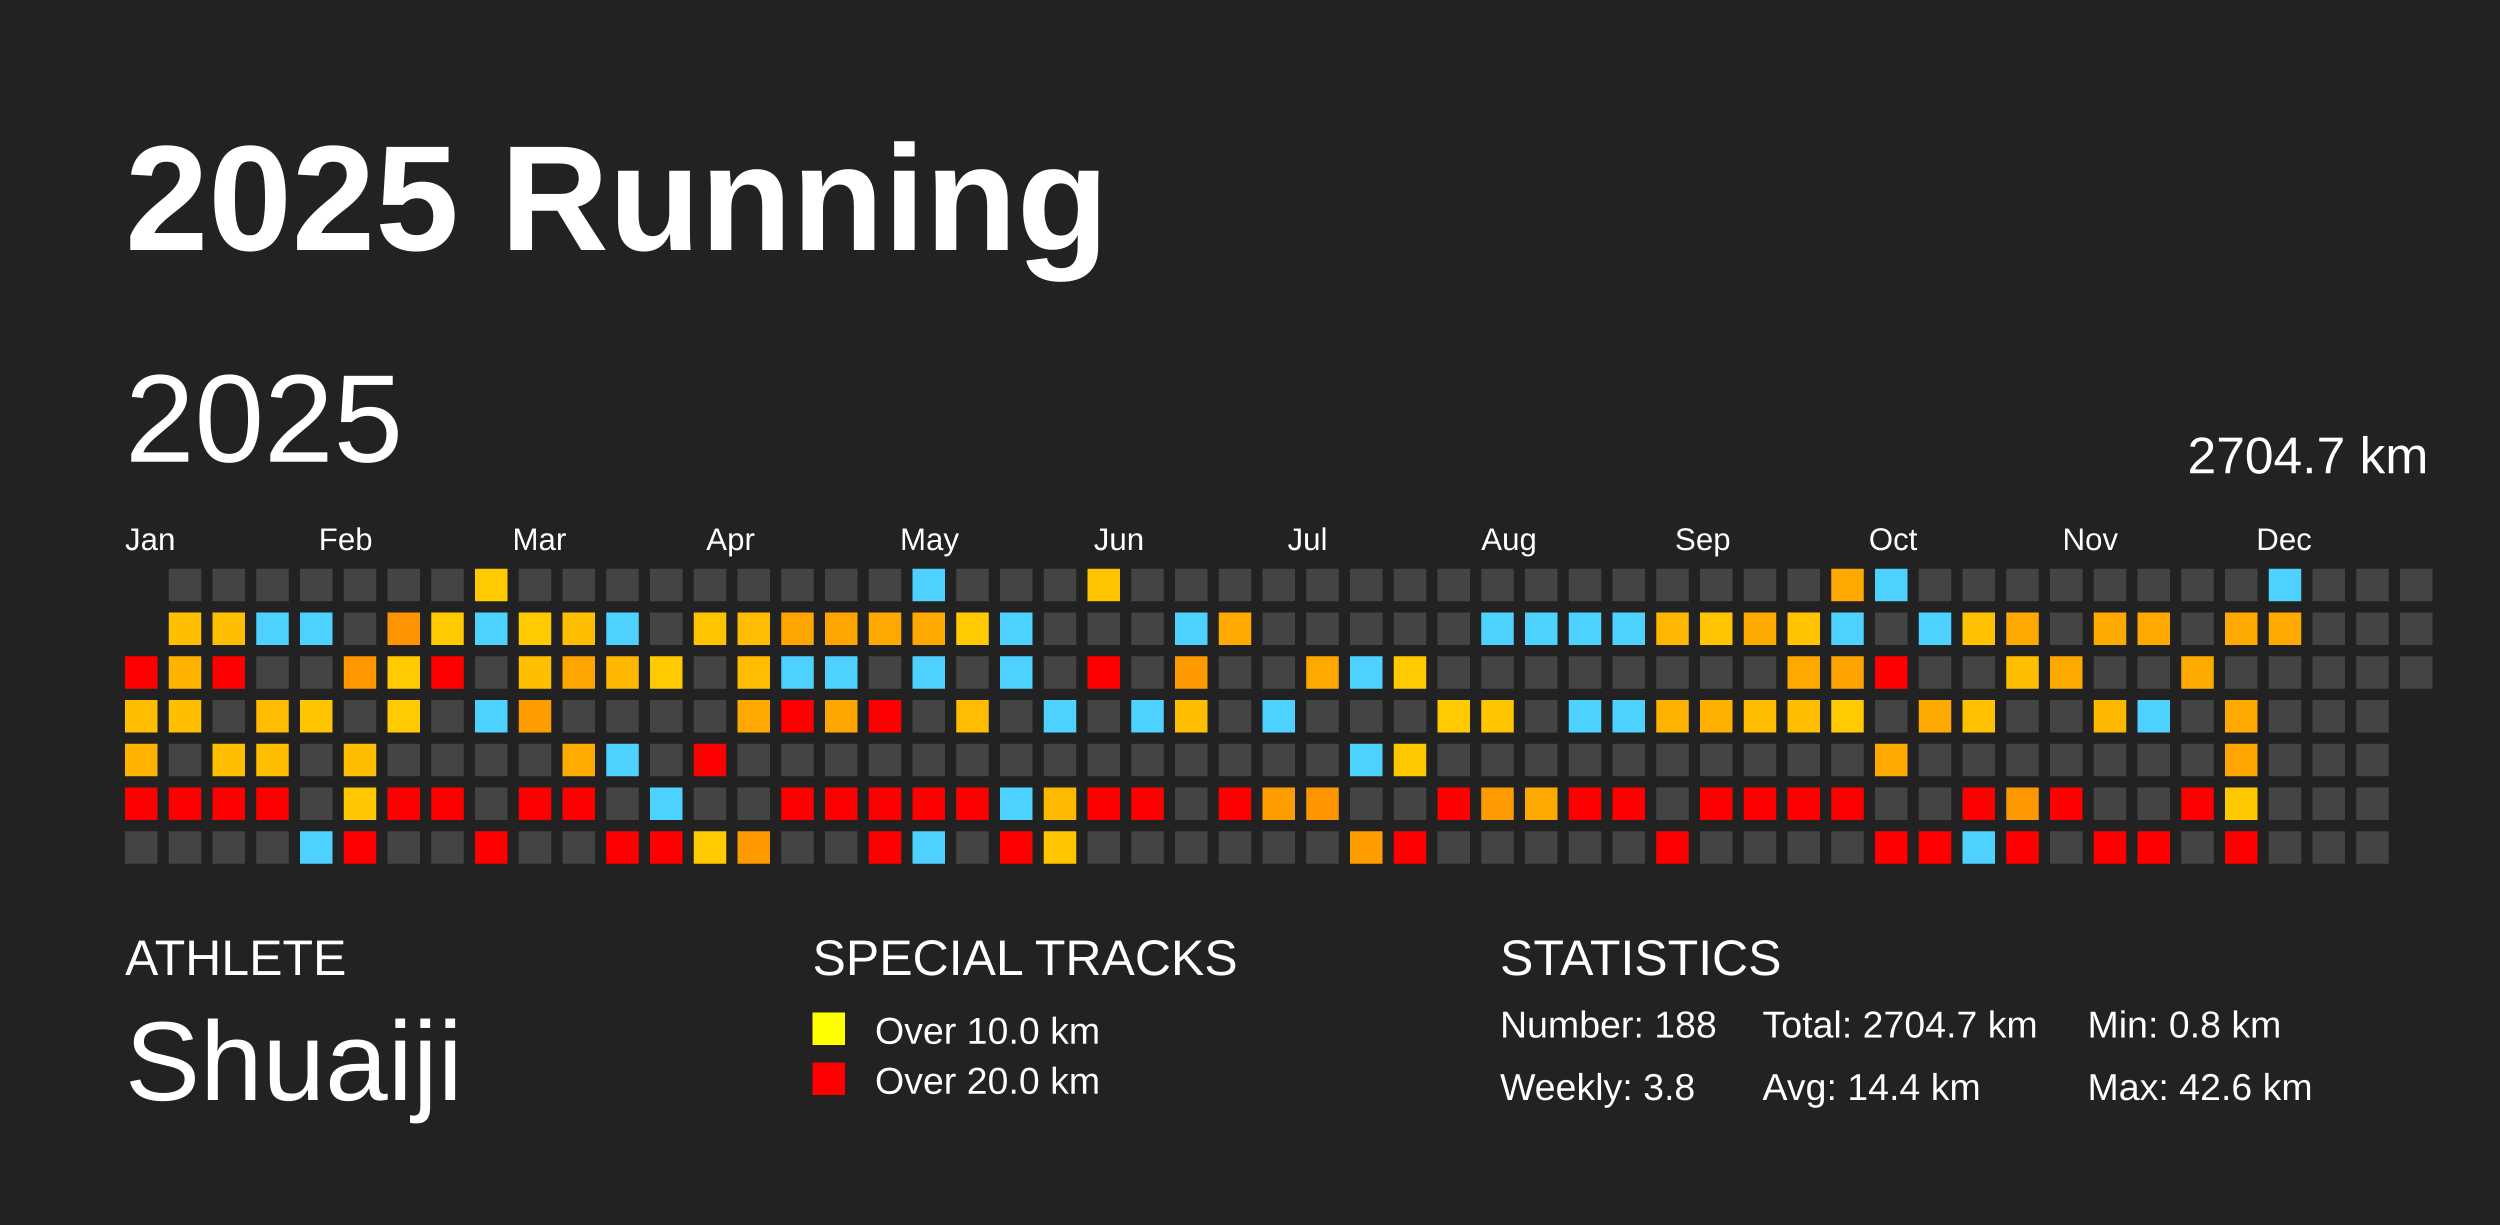
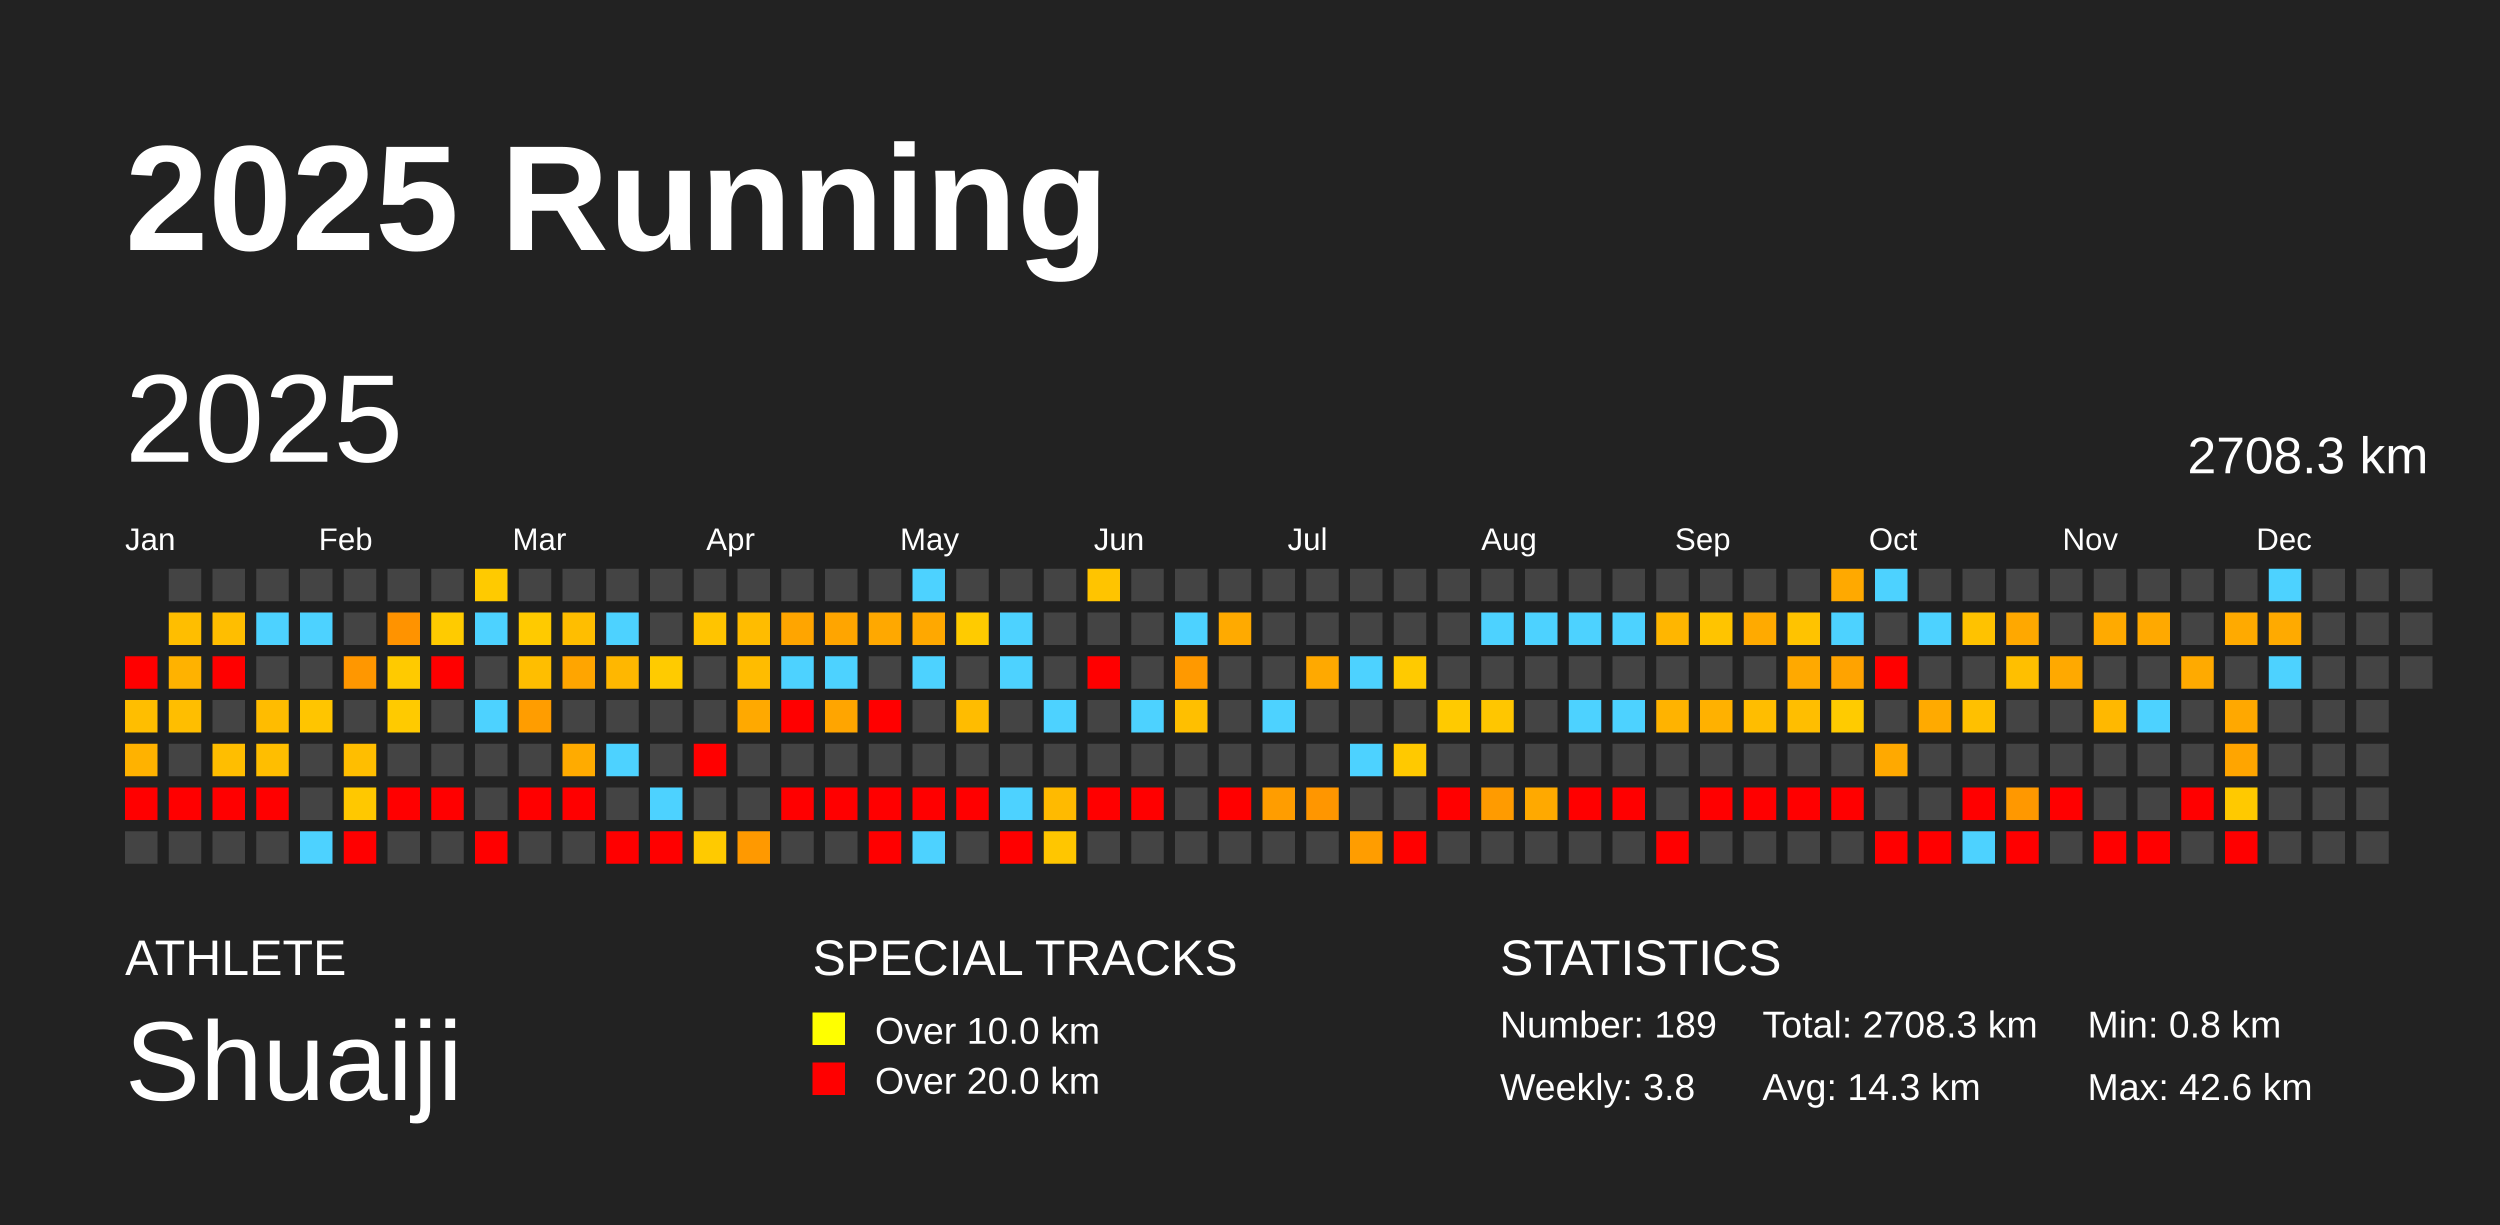
<svg xmlns="http://www.w3.org/2000/svg" baseProfile="full" height="98mm" version="1.1" viewBox="0,0,200,98" width="200mm">
  <defs />
  <rect fill="#222222" height="98" width="200" x="0" y="0" />
  <text fill="#FFFFFF" style="font-size:12px; font-family:Arial; font-weight:bold;" x="10" y="20">2025 Running</text>
  <text fill="#FFFFFF" style="font-size:4px; font-family:Arial" x="10" y="78">ATHLETE</text>
  <text fill="#FFFFFF" style="font-size:9px; font-family:Arial" x="10" y="88">Shuaiji</text>
  <text fill="#FFFFFF" style="font-size:4px; font-family:Arial" x="65" y="78">SPECIAL TRACKS</text>
  <rect fill="yellow" height="2.6" width="2.6" x="65" y="81" />
  <text fill="#FFFFFF" style="font-size:3px; font-family:Arial" x="70" y="83.5">Over 10.0 km</text>
  <rect fill="red" height="2.6" width="2.6" x="65" y="85" />
  <text fill="#FFFFFF" style="font-size:3px; font-family:Arial" x="70" y="87.5">Over 20.0 km</text>
  <text fill="#FFFFFF" style="font-size:4px; font-family:Arial" x="120" y="78">STATISTICS</text>
-   <text fill="#FFFFFF" style="font-size:3px; font-family:Arial" x="120" y="83">Number: 188</text>
+   <text fill="#FFFFFF" style="font-size:3px; font-family:Arial" x="120" y="83">Number: 189</text>
  <text fill="#FFFFFF" style="font-size:3px; font-family:Arial" x="120" y="88">Weekly: 3.8</text>
-   <text fill="#FFFFFF" style="font-size:3px; font-family:Arial" x="141" y="83">Total: 2704.7 km</text>
-   <text fill="#FFFFFF" style="font-size:3px; font-family:Arial" x="141" y="88">Avg: 14.4 km</text>
+   <text fill="#FFFFFF" style="font-size:3px; font-family:Arial" x="141" y="83">Total: 2708.3 km</text>
+   <text fill="#FFFFFF" style="font-size:3px; font-family:Arial" x="141" y="88">Avg: 14.3 km</text>
  <text fill="#FFFFFF" style="font-size:3px; font-family:Arial" x="167" y="83">Min: 0.8 km</text>
  <text fill="#FFFFFF" style="font-size:3px; font-family:Arial" x="167" y="88">Max: 42.6 km</text>
  <text dominant-baseline="hanging" fill="#FFFFFF" style="font-size:10.0px; font-family:Arial;" x="10" y="30">2025</text>
-   <text dominant-baseline="hanging" fill="#FFFFFF" style="font-size:4.125px; font-family:Arial;" x="175" y="35">2704.7 km</text>
+   <text dominant-baseline="hanging" fill="#FFFFFF" style="font-size:4.125px; font-family:Arial;" x="175" y="35">2708.3 km</text>
  <text fill="#FFFFFF" style="font-size:2.5px; font-family:Arial" x="10.0" y="44">Jan</text>
  <text fill="#FFFFFF" style="font-size:2.5px; font-family:Arial" x="25.5" y="44">Feb</text>
  <text fill="#FFFFFF" style="font-size:2.5px; font-family:Arial" x="41.0" y="44">Mar</text>
  <text fill="#FFFFFF" style="font-size:2.5px; font-family:Arial" x="56.5" y="44">Apr</text>
  <text fill="#FFFFFF" style="font-size:2.5px; font-family:Arial" x="72.0" y="44">May</text>
  <text fill="#FFFFFF" style="font-size:2.5px; font-family:Arial" x="87.5" y="44">Jun</text>
  <text fill="#FFFFFF" style="font-size:2.5px; font-family:Arial" x="103.0" y="44">Jul</text>
  <text fill="#FFFFFF" style="font-size:2.5px; font-family:Arial" x="118.5" y="44">Aug</text>
  <text fill="#FFFFFF" style="font-size:2.5px; font-family:Arial" x="134.0" y="44">Sep</text>
  <text fill="#FFFFFF" style="font-size:2.5px; font-family:Arial" x="149.5" y="44">Oct</text>
  <text fill="#FFFFFF" style="font-size:2.5px; font-family:Arial" x="165.0" y="44">Nov</text>
  <text fill="#FFFFFF" style="font-size:2.5px; font-family:Arial" x="180.5" y="44">Dec</text>
  <rect fill="red" height="2.6" width="2.6" x="10.0" y="52.5" />
  <rect fill="#ffbe00" height="2.6" width="2.6" x="10.0" y="56.0" />
  <rect fill="#ffb200" height="2.6" width="2.6" x="10.0" y="59.5" />
  <rect fill="red" height="2.6" width="2.6" x="10.0" y="63.0" />
  <rect fill="#444444" height="2.6" width="2.6" x="10.0" y="66.5" />
  <rect fill="#444444" height="2.6" width="2.6" x="13.5" y="45.5" />
  <rect fill="#ffbe00" height="2.6" width="2.6" x="13.5" y="49.0" />
  <rect fill="#ffb200" height="2.6" width="2.6" x="13.5" y="52.5" />
  <rect fill="#ffbe00" height="2.6" width="2.6" x="13.5" y="56.0" />
  <rect fill="#444444" height="2.6" width="2.6" x="13.5" y="59.5" />
  <rect fill="red" height="2.6" width="2.6" x="13.5" y="63.0" />
  <rect fill="#444444" height="2.6" width="2.6" x="13.5" y="66.5" />
  <rect fill="#444444" height="2.6" width="2.6" x="17.0" y="45.5" />
  <rect fill="#ffbe00" height="2.6" width="2.6" x="17.0" y="49.0" />
  <rect fill="red" height="2.6" width="2.6" x="17.0" y="52.5" />
  <rect fill="#444444" height="2.6" width="2.6" x="17.0" y="56.0" />
  <rect fill="#ffbe00" height="2.6" width="2.6" x="17.0" y="59.5" />
  <rect fill="red" height="2.6" width="2.6" x="17.0" y="63.0" />
  <rect fill="#444444" height="2.6" width="2.6" x="17.0" y="66.5" />
  <rect fill="#444444" height="2.6" width="2.6" x="20.5" y="45.5" />
  <rect fill="#4dd2ff" height="2.6" width="2.6" x="20.5" y="49.0" />
  <rect fill="#444444" height="2.6" width="2.6" x="20.5" y="52.5" />
  <rect fill="#ffbc00" height="2.6" width="2.6" x="20.5" y="56.0" />
  <rect fill="#ffbe00" height="2.6" width="2.6" x="20.5" y="59.5" />
  <rect fill="red" height="2.6" width="2.6" x="20.5" y="63.0" />
  <rect fill="#444444" height="2.6" width="2.6" x="20.5" y="66.5" />
  <rect fill="#444444" height="2.6" width="2.6" x="24.0" y="45.5" />
  <rect fill="#4dd2ff" height="2.6" width="2.6" x="24.0" y="49.0" />
  <rect fill="#444444" height="2.6" width="2.6" x="24.0" y="52.5" />
  <rect fill="#ffc500" height="2.6" width="2.6" x="24.0" y="56.0" />
  <rect fill="#444444" height="2.6" width="2.6" x="24.0" y="59.5" />
  <rect fill="#444444" height="2.6" width="2.6" x="24.0" y="63.0" />
  <rect fill="#4dd2ff" height="2.6" width="2.6" x="24.0" y="66.5" />
  <rect fill="#444444" height="2.6" width="2.6" x="27.5" y="45.5" />
  <rect fill="#444444" height="2.6" width="2.6" x="27.5" y="49.0" />
  <rect fill="#ff9700" height="2.6" width="2.6" x="27.5" y="52.5" />
  <rect fill="#444444" height="2.6" width="2.6" x="27.5" y="56.0" />
  <rect fill="#ffbe00" height="2.6" width="2.6" x="27.5" y="59.5" />
  <rect fill="#ffc800" height="2.6" width="2.6" x="27.5" y="63.0" />
  <rect fill="red" height="2.6" width="2.6" x="27.5" y="66.5" />
  <rect fill="#444444" height="2.6" width="2.6" x="31.0" y="45.5" />
  <rect fill="#ff9300" height="2.6" width="2.6" x="31.0" y="49.0" />
  <rect fill="#ffca00" height="2.6" width="2.6" x="31.0" y="52.5" />
  <rect fill="#ffca00" height="2.6" width="2.6" x="31.0" y="56.0" />
  <rect fill="#444444" height="2.6" width="2.6" x="31.0" y="59.5" />
  <rect fill="red" height="2.6" width="2.6" x="31.0" y="63.0" />
  <rect fill="#444444" height="2.6" width="2.6" x="31.0" y="66.5" />
  <rect fill="#444444" height="2.6" width="2.6" x="34.5" y="45.5" />
  <rect fill="#ffcb00" height="2.6" width="2.6" x="34.5" y="49.0" />
  <rect fill="red" height="2.6" width="2.6" x="34.5" y="52.5" />
  <rect fill="#444444" height="2.6" width="2.6" x="34.5" y="56.0" />
  <rect fill="#444444" height="2.6" width="2.6" x="34.5" y="59.5" />
  <rect fill="red" height="2.6" width="2.6" x="34.5" y="63.0" />
  <rect fill="#444444" height="2.6" width="2.6" x="34.5" y="66.5" />
  <rect fill="#ffca00" height="2.6" width="2.6" x="38.0" y="45.5" />
  <rect fill="#4dd2ff" height="2.6" width="2.6" x="38.0" y="49.0" />
  <rect fill="#444444" height="2.6" width="2.6" x="38.0" y="52.5" />
  <rect fill="#4dd2ff" height="2.6" width="2.6" x="38.0" y="56.0" />
  <rect fill="#444444" height="2.6" width="2.6" x="38.0" y="59.5" />
  <rect fill="#444444" height="2.6" width="2.6" x="38.0" y="63.0" />
  <rect fill="red" height="2.6" width="2.6" x="38.0" y="66.5" />
  <rect fill="#444444" height="2.6" width="2.6" x="41.5" y="45.5" />
  <rect fill="#ffca00" height="2.6" width="2.6" x="41.5" y="49.0" />
  <rect fill="#ffbe00" height="2.6" width="2.6" x="41.5" y="52.5" />
  <rect fill="#ff9d00" height="2.6" width="2.6" x="41.5" y="56.0" />
  <rect fill="#444444" height="2.6" width="2.6" x="41.5" y="59.5" />
  <rect fill="red" height="2.6" width="2.6" x="41.5" y="63.0" />
  <rect fill="#444444" height="2.6" width="2.6" x="41.5" y="66.5" />
  <rect fill="#444444" height="2.6" width="2.6" x="45.0" y="45.5" />
  <rect fill="#ffbe00" height="2.6" width="2.6" x="45.0" y="49.0" />
  <rect fill="#ffa500" height="2.6" width="2.6" x="45.0" y="52.5" />
  <rect fill="#444444" height="2.6" width="2.6" x="45.0" y="56.0" />
  <rect fill="#ffab00" height="2.6" width="2.6" x="45.0" y="59.5" />
  <rect fill="red" height="2.6" width="2.6" x="45.0" y="63.0" />
  <rect fill="#444444" height="2.6" width="2.6" x="45.0" y="66.5" />
  <rect fill="#444444" height="2.6" width="2.6" x="48.5" y="45.5" />
  <rect fill="#4dd2ff" height="2.6" width="2.6" x="48.5" y="49.0" />
  <rect fill="#ffb700" height="2.6" width="2.6" x="48.5" y="52.5" />
  <rect fill="#444444" height="2.6" width="2.6" x="48.5" y="56.0" />
  <rect fill="#4dd2ff" height="2.6" width="2.6" x="48.5" y="59.5" />
  <rect fill="#444444" height="2.6" width="2.6" x="48.5" y="63.0" />
  <rect fill="red" height="2.6" width="2.6" x="48.5" y="66.5" />
  <rect fill="#444444" height="2.6" width="2.6" x="52.0" y="45.5" />
  <rect fill="#444444" height="2.6" width="2.6" x="52.0" y="49.0" />
  <rect fill="#ffcb00" height="2.6" width="2.6" x="52.0" y="52.5" />
  <rect fill="#444444" height="2.6" width="2.6" x="52.0" y="56.0" />
  <rect fill="#444444" height="2.6" width="2.6" x="52.0" y="59.5" />
  <rect fill="#4dd2ff" height="2.6" width="2.6" x="52.0" y="63.0" />
  <rect fill="red" height="2.6" width="2.6" x="52.0" y="66.5" />
  <rect fill="#444444" height="2.6" width="2.6" x="55.5" y="45.5" />
  <rect fill="#ffc400" height="2.6" width="2.6" x="55.5" y="49.0" />
  <rect fill="#444444" height="2.6" width="2.6" x="55.5" y="52.5" />
  <rect fill="#444444" height="2.6" width="2.6" x="55.5" y="56.0" />
  <rect fill="red" height="2.6" width="2.6" x="55.5" y="59.5" />
  <rect fill="#444444" height="2.6" width="2.6" x="55.5" y="63.0" />
  <rect fill="#ffca00" height="2.6" width="2.6" x="55.5" y="66.5" />
  <rect fill="#444444" height="2.6" width="2.6" x="59.0" y="45.5" />
  <rect fill="#ffbc00" height="2.6" width="2.6" x="59.0" y="49.0" />
  <rect fill="#ffbc00" height="2.6" width="2.6" x="59.0" y="52.5" />
  <rect fill="#ffa900" height="2.6" width="2.6" x="59.0" y="56.0" />
  <rect fill="#444444" height="2.6" width="2.6" x="59.0" y="59.5" />
  <rect fill="#444444" height="2.6" width="2.6" x="59.0" y="63.0" />
  <rect fill="#ff9900" height="2.6" width="2.6" x="59.0" y="66.5" />
  <rect fill="#444444" height="2.6" width="2.6" x="62.5" y="45.5" />
  <rect fill="#ffa500" height="2.6" width="2.6" x="62.5" y="49.0" />
  <rect fill="#4dd2ff" height="2.6" width="2.6" x="62.5" y="52.5" />
  <rect fill="red" height="2.6" width="2.6" x="62.5" y="56.0" />
  <rect fill="#444444" height="2.6" width="2.6" x="62.5" y="59.5" />
  <rect fill="red" height="2.6" width="2.6" x="62.5" y="63.0" />
  <rect fill="#444444" height="2.6" width="2.6" x="62.5" y="66.5" />
  <rect fill="#444444" height="2.6" width="2.6" x="66.0" y="45.5" />
  <rect fill="#ffa500" height="2.6" width="2.6" x="66.0" y="49.0" />
  <rect fill="#4dd2ff" height="2.6" width="2.6" x="66.0" y="52.5" />
  <rect fill="#ffa500" height="2.6" width="2.6" x="66.0" y="56.0" />
  <rect fill="#444444" height="2.6" width="2.6" x="66.0" y="59.5" />
  <rect fill="red" height="2.6" width="2.6" x="66.0" y="63.0" />
  <rect fill="#444444" height="2.6" width="2.6" x="66.0" y="66.5" />
  <rect fill="#444444" height="2.6" width="2.6" x="69.5" y="45.5" />
  <rect fill="#ffa800" height="2.6" width="2.6" x="69.5" y="49.0" />
  <rect fill="#444444" height="2.6" width="2.6" x="69.5" y="52.5" />
  <rect fill="red" height="2.6" width="2.6" x="69.5" y="56.0" />
  <rect fill="#444444" height="2.6" width="2.6" x="69.5" y="59.5" />
  <rect fill="red" height="2.6" width="2.6" x="69.5" y="63.0" />
  <rect fill="red" height="2.6" width="2.6" x="69.5" y="66.5" />
  <rect fill="#4dd2ff" height="2.6" width="2.6" x="73.0" y="45.5" />
  <rect fill="#ffa800" height="2.6" width="2.6" x="73.0" y="49.0" />
  <rect fill="#4dd2ff" height="2.6" width="2.6" x="73.0" y="52.5" />
  <rect fill="#444444" height="2.6" width="2.6" x="73.0" y="56.0" />
  <rect fill="#444444" height="2.6" width="2.6" x="73.0" y="59.5" />
  <rect fill="red" height="2.6" width="2.6" x="73.0" y="63.0" />
  <rect fill="#4dd2ff" height="2.6" width="2.6" x="73.0" y="66.5" />
  <rect fill="#444444" height="2.6" width="2.6" x="76.5" y="45.5" />
  <rect fill="#ffcb00" height="2.6" width="2.6" x="76.5" y="49.0" />
  <rect fill="#444444" height="2.6" width="2.6" x="76.5" y="52.5" />
  <rect fill="#ffbc00" height="2.6" width="2.6" x="76.5" y="56.0" />
  <rect fill="#444444" height="2.6" width="2.6" x="76.5" y="59.5" />
  <rect fill="red" height="2.6" width="2.6" x="76.5" y="63.0" />
  <rect fill="#444444" height="2.6" width="2.6" x="76.5" y="66.5" />
  <rect fill="#444444" height="2.6" width="2.6" x="80.0" y="45.5" />
  <rect fill="#4dd2ff" height="2.6" width="2.6" x="80.0" y="49.0" />
  <rect fill="#4dd2ff" height="2.6" width="2.6" x="80.0" y="52.5" />
  <rect fill="#444444" height="2.6" width="2.6" x="80.0" y="56.0" />
  <rect fill="#444444" height="2.6" width="2.6" x="80.0" y="59.5" />
  <rect fill="#4dd2ff" height="2.6" width="2.6" x="80.0" y="63.0" />
  <rect fill="red" height="2.6" width="2.6" x="80.0" y="66.5" />
  <rect fill="#444444" height="2.6" width="2.6" x="83.5" y="45.5" />
  <rect fill="#444444" height="2.6" width="2.6" x="83.5" y="49.0" />
  <rect fill="#444444" height="2.6" width="2.6" x="83.5" y="52.5" />
  <rect fill="#4dd2ff" height="2.6" width="2.6" x="83.5" y="56.0" />
  <rect fill="#444444" height="2.6" width="2.6" x="83.5" y="59.5" />
  <rect fill="#ffba00" height="2.6" width="2.6" x="83.5" y="63.0" />
  <rect fill="#ffc600" height="2.6" width="2.6" x="83.5" y="66.5" />
  <rect fill="#ffc400" height="2.6" width="2.6" x="87.0" y="45.5" />
  <rect fill="#444444" height="2.6" width="2.6" x="87.0" y="49.0" />
  <rect fill="red" height="2.6" width="2.6" x="87.0" y="52.5" />
  <rect fill="#444444" height="2.6" width="2.6" x="87.0" y="56.0" />
  <rect fill="#444444" height="2.6" width="2.6" x="87.0" y="59.5" />
  <rect fill="red" height="2.6" width="2.6" x="87.0" y="63.0" />
  <rect fill="#444444" height="2.6" width="2.6" x="87.0" y="66.5" />
  <rect fill="#444444" height="2.6" width="2.6" x="90.5" y="45.5" />
  <rect fill="#444444" height="2.6" width="2.6" x="90.5" y="49.0" />
  <rect fill="#444444" height="2.6" width="2.6" x="90.5" y="52.5" />
  <rect fill="#4dd2ff" height="2.6" width="2.6" x="90.5" y="56.0" />
  <rect fill="#444444" height="2.6" width="2.6" x="90.5" y="59.5" />
  <rect fill="red" height="2.6" width="2.6" x="90.5" y="63.0" />
  <rect fill="#444444" height="2.6" width="2.6" x="90.5" y="66.5" />
  <rect fill="#444444" height="2.6" width="2.6" x="94.0" y="45.5" />
  <rect fill="#4dd2ff" height="2.6" width="2.6" x="94.0" y="49.0" />
  <rect fill="#ff9900" height="2.6" width="2.6" x="94.0" y="52.5" />
  <rect fill="#ffbf00" height="2.6" width="2.6" x="94.0" y="56.0" />
  <rect fill="#444444" height="2.6" width="2.6" x="94.0" y="59.5" />
  <rect fill="#444444" height="2.6" width="2.6" x="94.0" y="63.0" />
  <rect fill="#444444" height="2.6" width="2.6" x="94.0" y="66.5" />
  <rect fill="#444444" height="2.6" width="2.6" x="97.5" y="45.5" />
  <rect fill="#ffaa00" height="2.6" width="2.6" x="97.5" y="49.0" />
  <rect fill="#444444" height="2.6" width="2.6" x="97.5" y="52.5" />
  <rect fill="#444444" height="2.6" width="2.6" x="97.5" y="56.0" />
  <rect fill="#444444" height="2.6" width="2.6" x="97.5" y="59.5" />
  <rect fill="red" height="2.6" width="2.6" x="97.5" y="63.0" />
  <rect fill="#444444" height="2.6" width="2.6" x="97.5" y="66.5" />
  <rect fill="#444444" height="2.6" width="2.6" x="101.0" y="45.5" />
  <rect fill="#444444" height="2.6" width="2.6" x="101.0" y="49.0" />
  <rect fill="#444444" height="2.6" width="2.6" x="101.0" y="52.5" />
  <rect fill="#4dd2ff" height="2.6" width="2.6" x="101.0" y="56.0" />
  <rect fill="#444444" height="2.6" width="2.6" x="101.0" y="59.5" />
  <rect fill="#ff9d00" height="2.6" width="2.6" x="101.0" y="63.0" />
  <rect fill="#444444" height="2.6" width="2.6" x="101.0" y="66.5" />
  <rect fill="#444444" height="2.6" width="2.6" x="104.5" y="45.5" />
  <rect fill="#444444" height="2.6" width="2.6" x="104.5" y="49.0" />
  <rect fill="#ffa900" height="2.6" width="2.6" x="104.5" y="52.5" />
  <rect fill="#444444" height="2.6" width="2.6" x="104.5" y="56.0" />
  <rect fill="#444444" height="2.6" width="2.6" x="104.5" y="59.5" />
  <rect fill="#ff9600" height="2.6" width="2.6" x="104.5" y="63.0" />
  <rect fill="#444444" height="2.6" width="2.6" x="104.5" y="66.5" />
  <rect fill="#444444" height="2.6" width="2.6" x="108.0" y="45.5" />
  <rect fill="#444444" height="2.6" width="2.6" x="108.0" y="49.0" />
  <rect fill="#4dd2ff" height="2.6" width="2.6" x="108.0" y="52.5" />
  <rect fill="#444444" height="2.6" width="2.6" x="108.0" y="56.0" />
  <rect fill="#4dd2ff" height="2.6" width="2.6" x="108.0" y="59.5" />
  <rect fill="#444444" height="2.6" width="2.6" x="108.0" y="63.0" />
  <rect fill="#ff9d00" height="2.6" width="2.6" x="108.0" y="66.5" />
  <rect fill="#444444" height="2.6" width="2.6" x="111.5" y="45.5" />
  <rect fill="#444444" height="2.6" width="2.6" x="111.5" y="49.0" />
  <rect fill="#ffca00" height="2.6" width="2.6" x="111.5" y="52.5" />
  <rect fill="#444444" height="2.6" width="2.6" x="111.5" y="56.0" />
  <rect fill="#ffc900" height="2.6" width="2.6" x="111.5" y="59.5" />
  <rect fill="#444444" height="2.6" width="2.6" x="111.5" y="63.0" />
  <rect fill="red" height="2.6" width="2.6" x="111.5" y="66.5" />
  <rect fill="#444444" height="2.6" width="2.6" x="115.0" y="45.5" />
  <rect fill="#444444" height="2.6" width="2.6" x="115.0" y="49.0" />
  <rect fill="#444444" height="2.6" width="2.6" x="115.0" y="52.5" />
  <rect fill="#ffca00" height="2.6" width="2.6" x="115.0" y="56.0" />
  <rect fill="#444444" height="2.6" width="2.6" x="115.0" y="59.5" />
  <rect fill="red" height="2.6" width="2.6" x="115.0" y="63.0" />
  <rect fill="#444444" height="2.6" width="2.6" x="115.0" y="66.5" />
  <rect fill="#444444" height="2.6" width="2.6" x="118.5" y="45.5" />
  <rect fill="#4dd2ff" height="2.6" width="2.6" x="118.5" y="49.0" />
  <rect fill="#444444" height="2.6" width="2.6" x="118.5" y="52.5" />
  <rect fill="#ffc600" height="2.6" width="2.6" x="118.5" y="56.0" />
  <rect fill="#444444" height="2.6" width="2.6" x="118.5" y="59.5" />
  <rect fill="#ff9b00" height="2.6" width="2.6" x="118.5" y="63.0" />
  <rect fill="#444444" height="2.6" width="2.6" x="118.5" y="66.5" />
  <rect fill="#444444" height="2.6" width="2.6" x="122.0" y="45.5" />
  <rect fill="#4dd2ff" height="2.6" width="2.6" x="122.0" y="49.0" />
  <rect fill="#444444" height="2.6" width="2.6" x="122.0" y="52.5" />
  <rect fill="#444444" height="2.6" width="2.6" x="122.0" y="56.0" />
  <rect fill="#444444" height="2.6" width="2.6" x="122.0" y="59.5" />
  <rect fill="#ffa900" height="2.6" width="2.6" x="122.0" y="63.0" />
  <rect fill="#444444" height="2.6" width="2.6" x="122.0" y="66.5" />
  <rect fill="#444444" height="2.6" width="2.6" x="125.5" y="45.5" />
  <rect fill="#4dd2ff" height="2.6" width="2.6" x="125.5" y="49.0" />
  <rect fill="#444444" height="2.6" width="2.6" x="125.5" y="52.5" />
  <rect fill="#4dd2ff" height="2.6" width="2.6" x="125.5" y="56.0" />
  <rect fill="#444444" height="2.6" width="2.6" x="125.5" y="59.5" />
  <rect fill="red" height="2.6" width="2.6" x="125.5" y="63.0" />
  <rect fill="#444444" height="2.6" width="2.6" x="125.5" y="66.5" />
  <rect fill="#444444" height="2.6" width="2.6" x="129.0" y="45.5" />
  <rect fill="#4dd2ff" height="2.6" width="2.6" x="129.0" y="49.0" />
  <rect fill="#444444" height="2.6" width="2.6" x="129.0" y="52.5" />
  <rect fill="#4dd2ff" height="2.6" width="2.6" x="129.0" y="56.0" />
  <rect fill="#444444" height="2.6" width="2.6" x="129.0" y="59.5" />
  <rect fill="red" height="2.6" width="2.6" x="129.0" y="63.0" />
  <rect fill="#444444" height="2.6" width="2.6" x="129.0" y="66.5" />
  <rect fill="#444444" height="2.6" width="2.6" x="132.5" y="45.5" />
  <rect fill="#ffb600" height="2.6" width="2.6" x="132.5" y="49.0" />
  <rect fill="#444444" height="2.6" width="2.6" x="132.5" y="52.5" />
  <rect fill="#ffb300" height="2.6" width="2.6" x="132.5" y="56.0" />
  <rect fill="#444444" height="2.6" width="2.6" x="132.5" y="59.5" />
  <rect fill="#444444" height="2.6" width="2.6" x="132.5" y="63.0" />
  <rect fill="red" height="2.6" width="2.6" x="132.5" y="66.5" />
  <rect fill="#444444" height="2.6" width="2.6" x="136.0" y="45.5" />
  <rect fill="#ffc400" height="2.6" width="2.6" x="136.0" y="49.0" />
  <rect fill="#444444" height="2.6" width="2.6" x="136.0" y="52.5" />
  <rect fill="#ffb100" height="2.6" width="2.6" x="136.0" y="56.0" />
  <rect fill="#444444" height="2.6" width="2.6" x="136.0" y="59.5" />
  <rect fill="red" height="2.6" width="2.6" x="136.0" y="63.0" />
  <rect fill="#444444" height="2.6" width="2.6" x="136.0" y="66.5" />
  <rect fill="#444444" height="2.6" width="2.6" x="139.5" y="45.5" />
  <rect fill="#ffaa00" height="2.6" width="2.6" x="139.5" y="49.0" />
  <rect fill="#444444" height="2.6" width="2.6" x="139.5" y="52.5" />
  <rect fill="#ffbd00" height="2.6" width="2.6" x="139.5" y="56.0" />
  <rect fill="#444444" height="2.6" width="2.6" x="139.5" y="59.5" />
  <rect fill="red" height="2.6" width="2.6" x="139.5" y="63.0" />
  <rect fill="#444444" height="2.6" width="2.6" x="139.5" y="66.5" />
  <rect fill="#444444" height="2.6" width="2.6" x="143.0" y="45.5" />
  <rect fill="#ffc300" height="2.6" width="2.6" x="143.0" y="49.0" />
  <rect fill="#ffa900" height="2.6" width="2.6" x="143.0" y="52.5" />
  <rect fill="#ffbe00" height="2.6" width="2.6" x="143.0" y="56.0" />
  <rect fill="#444444" height="2.6" width="2.6" x="143.0" y="59.5" />
  <rect fill="red" height="2.6" width="2.6" x="143.0" y="63.0" />
  <rect fill="#444444" height="2.6" width="2.6" x="143.0" y="66.5" />
  <rect fill="#ffa900" height="2.6" width="2.6" x="146.5" y="45.5" />
  <rect fill="#4dd2ff" height="2.6" width="2.6" x="146.5" y="49.0" />
  <rect fill="#ffa300" height="2.6" width="2.6" x="146.5" y="52.5" />
  <rect fill="#ffcb00" height="2.6" width="2.6" x="146.5" y="56.0" />
  <rect fill="#444444" height="2.6" width="2.6" x="146.5" y="59.5" />
  <rect fill="red" height="2.6" width="2.6" x="146.5" y="63.0" />
  <rect fill="#444444" height="2.6" width="2.6" x="146.5" y="66.5" />
  <rect fill="#4dd2ff" height="2.6" width="2.6" x="150.0" y="45.5" />
  <rect fill="#444444" height="2.6" width="2.6" x="150.0" y="49.0" />
  <rect fill="red" height="2.6" width="2.6" x="150.0" y="52.5" />
  <rect fill="#444444" height="2.6" width="2.6" x="150.0" y="56.0" />
  <rect fill="#ffa900" height="2.6" width="2.6" x="150.0" y="59.5" />
  <rect fill="#444444" height="2.6" width="2.6" x="150.0" y="63.0" />
  <rect fill="red" height="2.6" width="2.6" x="150.0" y="66.5" />
  <rect fill="#444444" height="2.6" width="2.6" x="153.5" y="45.5" />
  <rect fill="#4dd2ff" height="2.6" width="2.6" x="153.5" y="49.0" />
  <rect fill="#444444" height="2.6" width="2.6" x="153.5" y="52.5" />
  <rect fill="#ffaa00" height="2.6" width="2.6" x="153.5" y="56.0" />
  <rect fill="#444444" height="2.6" width="2.6" x="153.5" y="59.5" />
  <rect fill="#444444" height="2.6" width="2.6" x="153.5" y="63.0" />
  <rect fill="red" height="2.6" width="2.6" x="153.5" y="66.5" />
  <rect fill="#444444" height="2.6" width="2.6" x="157.0" y="45.5" />
  <rect fill="#ffc200" height="2.6" width="2.6" x="157.0" y="49.0" />
  <rect fill="#444444" height="2.6" width="2.6" x="157.0" y="52.5" />
  <rect fill="#ffc000" height="2.6" width="2.6" x="157.0" y="56.0" />
  <rect fill="#444444" height="2.6" width="2.6" x="157.0" y="59.5" />
  <rect fill="red" height="2.6" width="2.6" x="157.0" y="63.0" />
  <rect fill="#4dd2ff" height="2.6" width="2.6" x="157.0" y="66.5" />
  <rect fill="#444444" height="2.6" width="2.6" x="160.5" y="45.5" />
  <rect fill="#ffa800" height="2.6" width="2.6" x="160.5" y="49.0" />
  <rect fill="#ffbf00" height="2.6" width="2.6" x="160.5" y="52.5" />
  <rect fill="#444444" height="2.6" width="2.6" x="160.5" y="56.0" />
  <rect fill="#444444" height="2.6" width="2.6" x="160.5" y="59.5" />
  <rect fill="#ff9800" height="2.6" width="2.6" x="160.5" y="63.0" />
  <rect fill="red" height="2.6" width="2.6" x="160.5" y="66.5" />
  <rect fill="#444444" height="2.6" width="2.6" x="164.0" y="45.5" />
  <rect fill="#444444" height="2.6" width="2.6" x="164.0" y="49.0" />
  <rect fill="#ffa900" height="2.6" width="2.6" x="164.0" y="52.5" />
  <rect fill="#444444" height="2.6" width="2.6" x="164.0" y="56.0" />
  <rect fill="#444444" height="2.6" width="2.6" x="164.0" y="59.5" />
  <rect fill="red" height="2.6" width="2.6" x="164.0" y="63.0" />
  <rect fill="#444444" height="2.6" width="2.6" x="164.0" y="66.5" />
  <rect fill="#444444" height="2.6" width="2.6" x="167.5" y="45.5" />
  <rect fill="#ffaa00" height="2.6" width="2.6" x="167.5" y="49.0" />
  <rect fill="#444444" height="2.6" width="2.6" x="167.5" y="52.5" />
  <rect fill="#ffb800" height="2.6" width="2.6" x="167.5" y="56.0" />
  <rect fill="#444444" height="2.6" width="2.6" x="167.5" y="59.5" />
  <rect fill="#444444" height="2.6" width="2.6" x="167.5" y="63.0" />
  <rect fill="red" height="2.6" width="2.6" x="167.5" y="66.5" />
  <rect fill="#444444" height="2.6" width="2.6" x="171.0" y="45.5" />
  <rect fill="#ffa900" height="2.6" width="2.6" x="171.0" y="49.0" />
  <rect fill="#444444" height="2.6" width="2.6" x="171.0" y="52.5" />
  <rect fill="#4dd2ff" height="2.6" width="2.6" x="171.0" y="56.0" />
  <rect fill="#444444" height="2.6" width="2.6" x="171.0" y="59.5" />
  <rect fill="#444444" height="2.6" width="2.6" x="171.0" y="63.0" />
  <rect fill="red" height="2.6" width="2.6" x="171.0" y="66.5" />
  <rect fill="#444444" height="2.6" width="2.6" x="174.5" y="45.5" />
  <rect fill="#444444" height="2.6" width="2.6" x="174.5" y="49.0" />
  <rect fill="#ffaa00" height="2.6" width="2.6" x="174.5" y="52.5" />
  <rect fill="#444444" height="2.6" width="2.6" x="174.5" y="56.0" />
  <rect fill="#444444" height="2.6" width="2.6" x="174.5" y="59.5" />
  <rect fill="red" height="2.6" width="2.6" x="174.5" y="63.0" />
  <rect fill="#444444" height="2.6" width="2.6" x="174.5" y="66.5" />
  <rect fill="#444444" height="2.6" width="2.6" x="178.0" y="45.5" />
  <rect fill="#ffaa00" height="2.6" width="2.6" x="178.0" y="49.0" />
  <rect fill="#444444" height="2.6" width="2.6" x="178.0" y="52.5" />
  <rect fill="#ffa800" height="2.6" width="2.6" x="178.0" y="56.0" />
  <rect fill="#ffa500" height="2.6" width="2.6" x="178.0" y="59.5" />
  <rect fill="#ffc900" height="2.6" width="2.6" x="178.0" y="63.0" />
  <rect fill="red" height="2.6" width="2.6" x="178.0" y="66.5" />
  <rect fill="#4dd2ff" height="2.6" width="2.6" x="181.5" y="45.5" />
  <rect fill="#ffaa00" height="2.6" width="2.6" x="181.5" y="49.0" />
-   <rect fill="#444444" height="2.6" width="2.6" x="181.5" y="52.5" />
+   <rect fill="#4dd2ff" height="2.6" width="2.6" x="181.5" y="52.5" />
  <rect fill="#444444" height="2.6" width="2.6" x="181.5" y="56.0" />
  <rect fill="#444444" height="2.6" width="2.6" x="181.5" y="59.5" />
  <rect fill="#444444" height="2.6" width="2.6" x="181.5" y="63.0" />
  <rect fill="#444444" height="2.6" width="2.6" x="181.5" y="66.5" />
  <rect fill="#444444" height="2.6" width="2.6" x="185.0" y="45.5" />
  <rect fill="#444444" height="2.6" width="2.6" x="185.0" y="49.0" />
  <rect fill="#444444" height="2.6" width="2.6" x="185.0" y="52.5" />
  <rect fill="#444444" height="2.6" width="2.6" x="185.0" y="56.0" />
  <rect fill="#444444" height="2.6" width="2.6" x="185.0" y="59.5" />
  <rect fill="#444444" height="2.6" width="2.6" x="185.0" y="63.0" />
  <rect fill="#444444" height="2.6" width="2.6" x="185.0" y="66.5" />
  <rect fill="#444444" height="2.6" width="2.6" x="188.5" y="45.5" />
  <rect fill="#444444" height="2.6" width="2.6" x="188.5" y="49.0" />
  <rect fill="#444444" height="2.6" width="2.6" x="188.5" y="52.5" />
  <rect fill="#444444" height="2.6" width="2.6" x="188.5" y="56.0" />
  <rect fill="#444444" height="2.6" width="2.6" x="188.5" y="59.5" />
  <rect fill="#444444" height="2.6" width="2.6" x="188.5" y="63.0" />
  <rect fill="#444444" height="2.6" width="2.6" x="188.5" y="66.5" />
  <rect fill="#444444" height="2.6" width="2.6" x="192.0" y="45.5" />
  <rect fill="#444444" height="2.6" width="2.6" x="192.0" y="49.0" />
  <rect fill="#444444" height="2.6" width="2.6" x="192.0" y="52.5" />
</svg>
